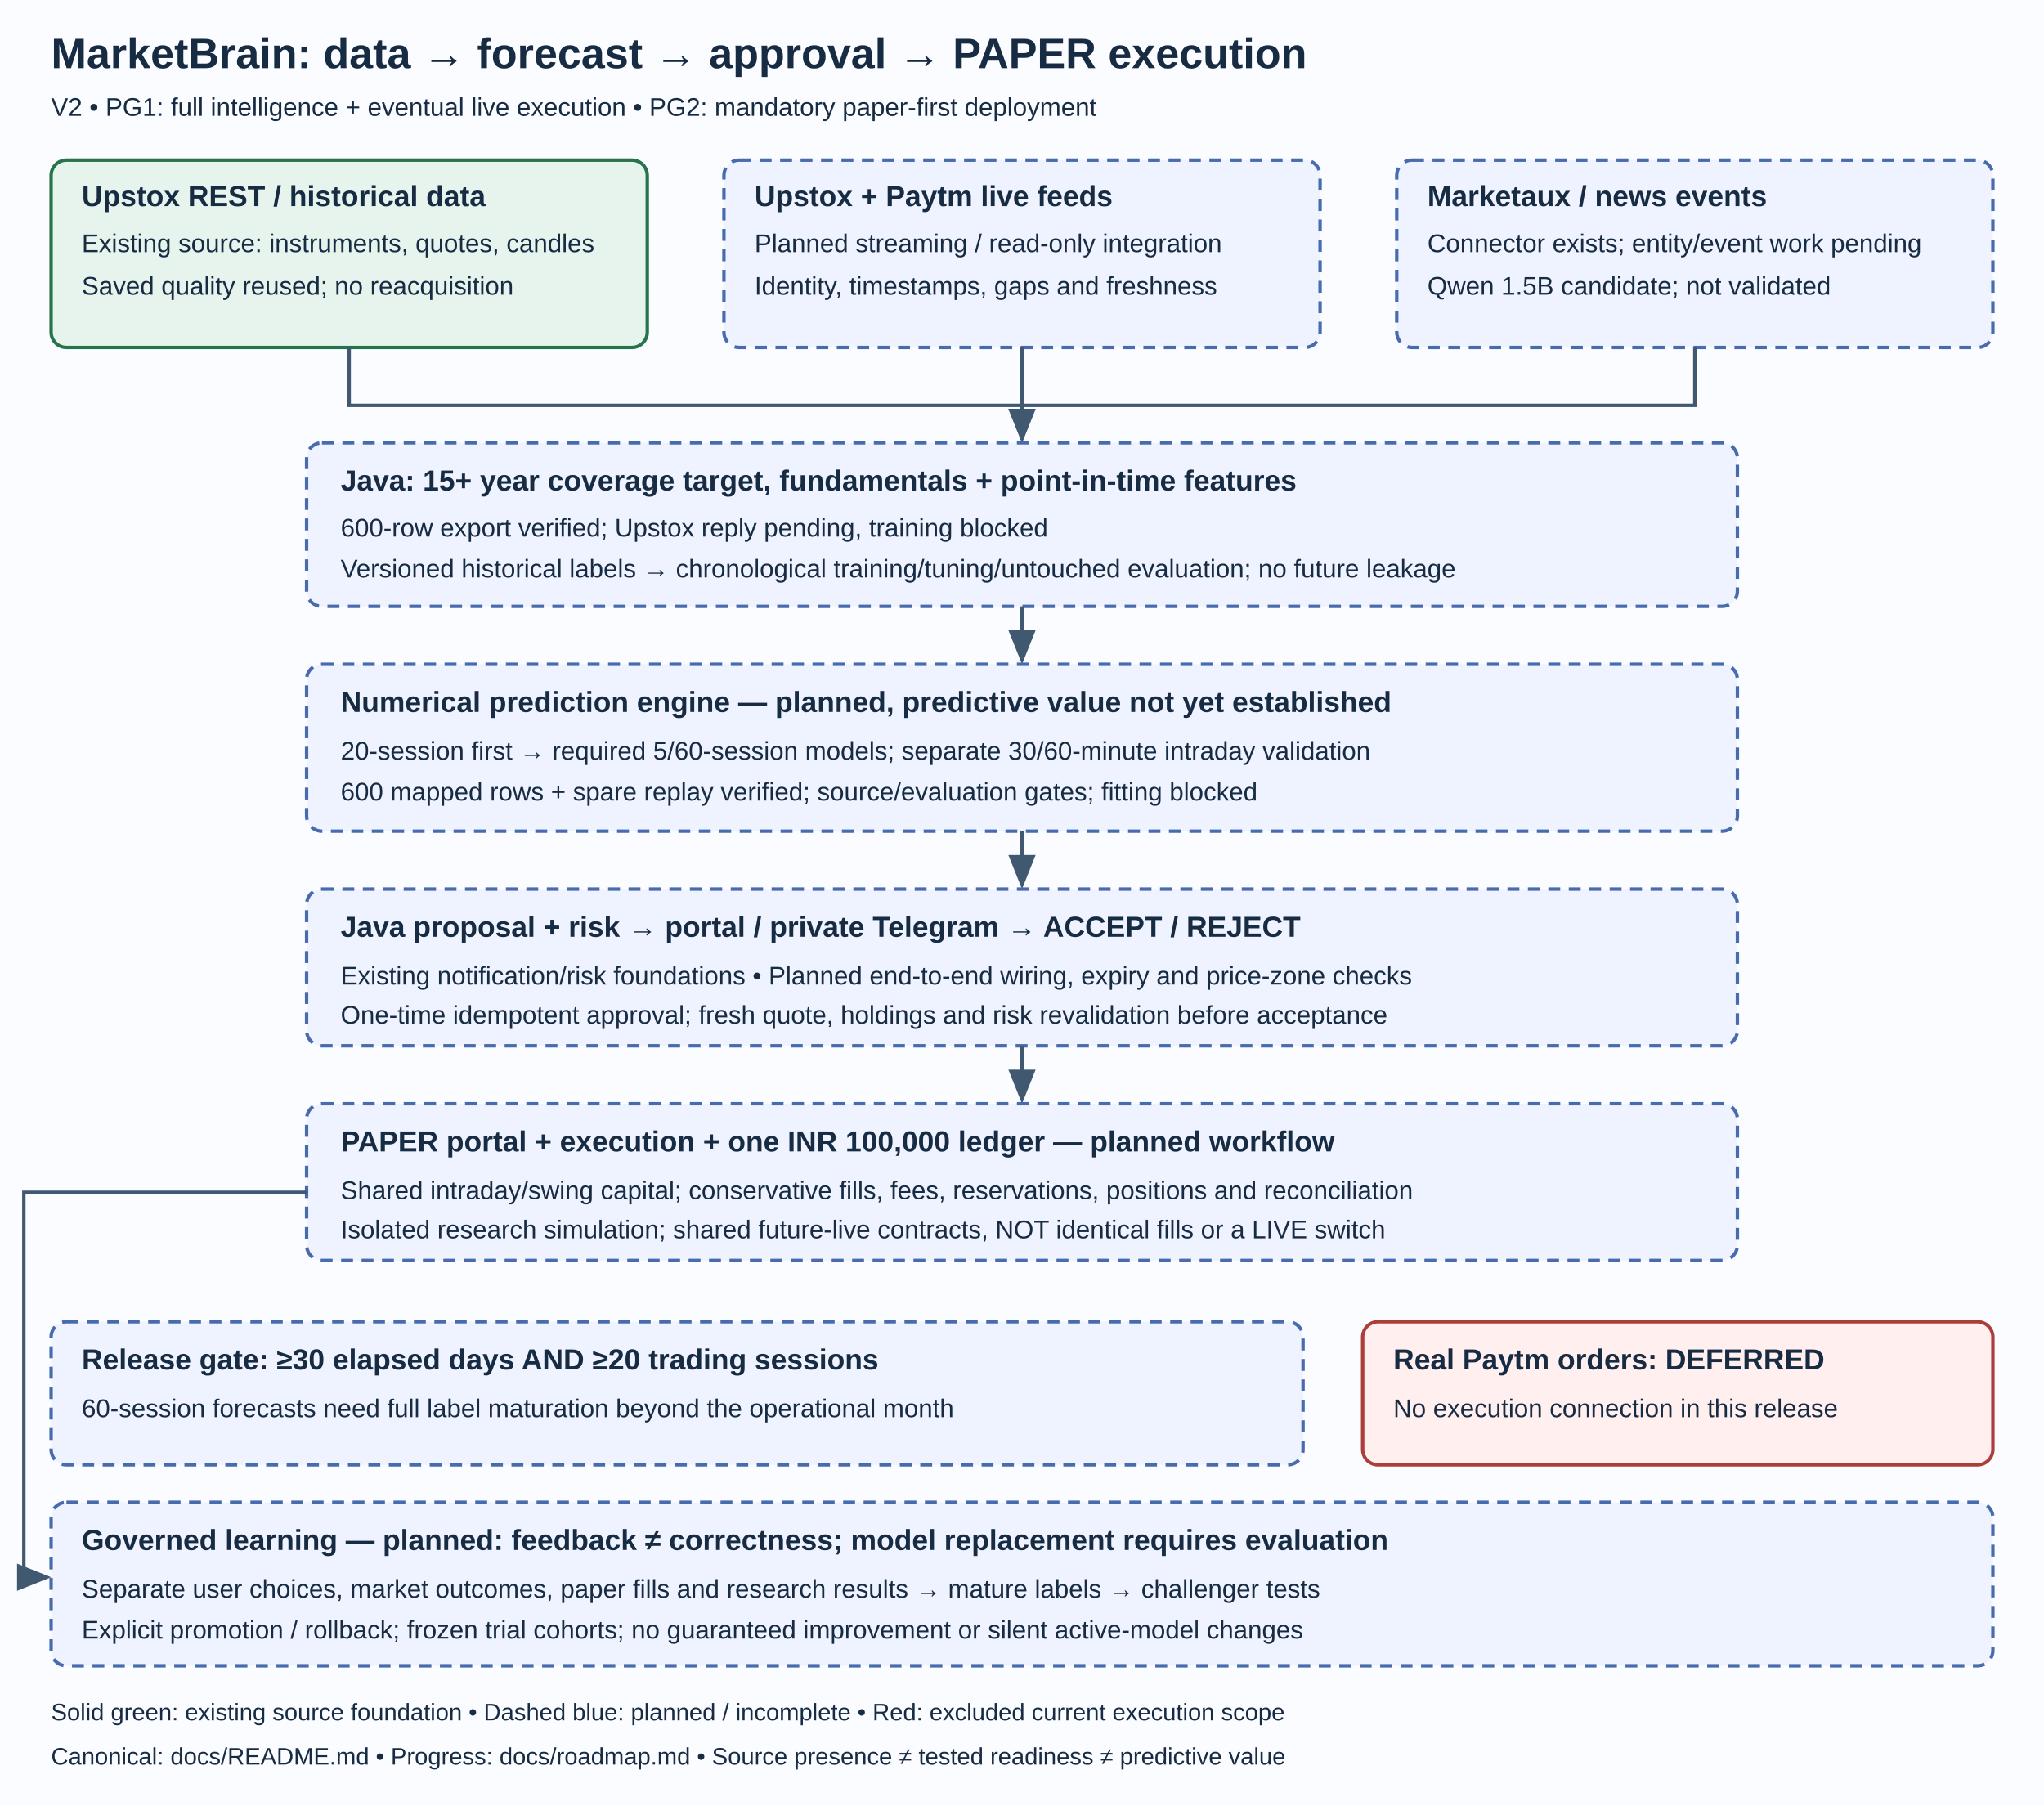
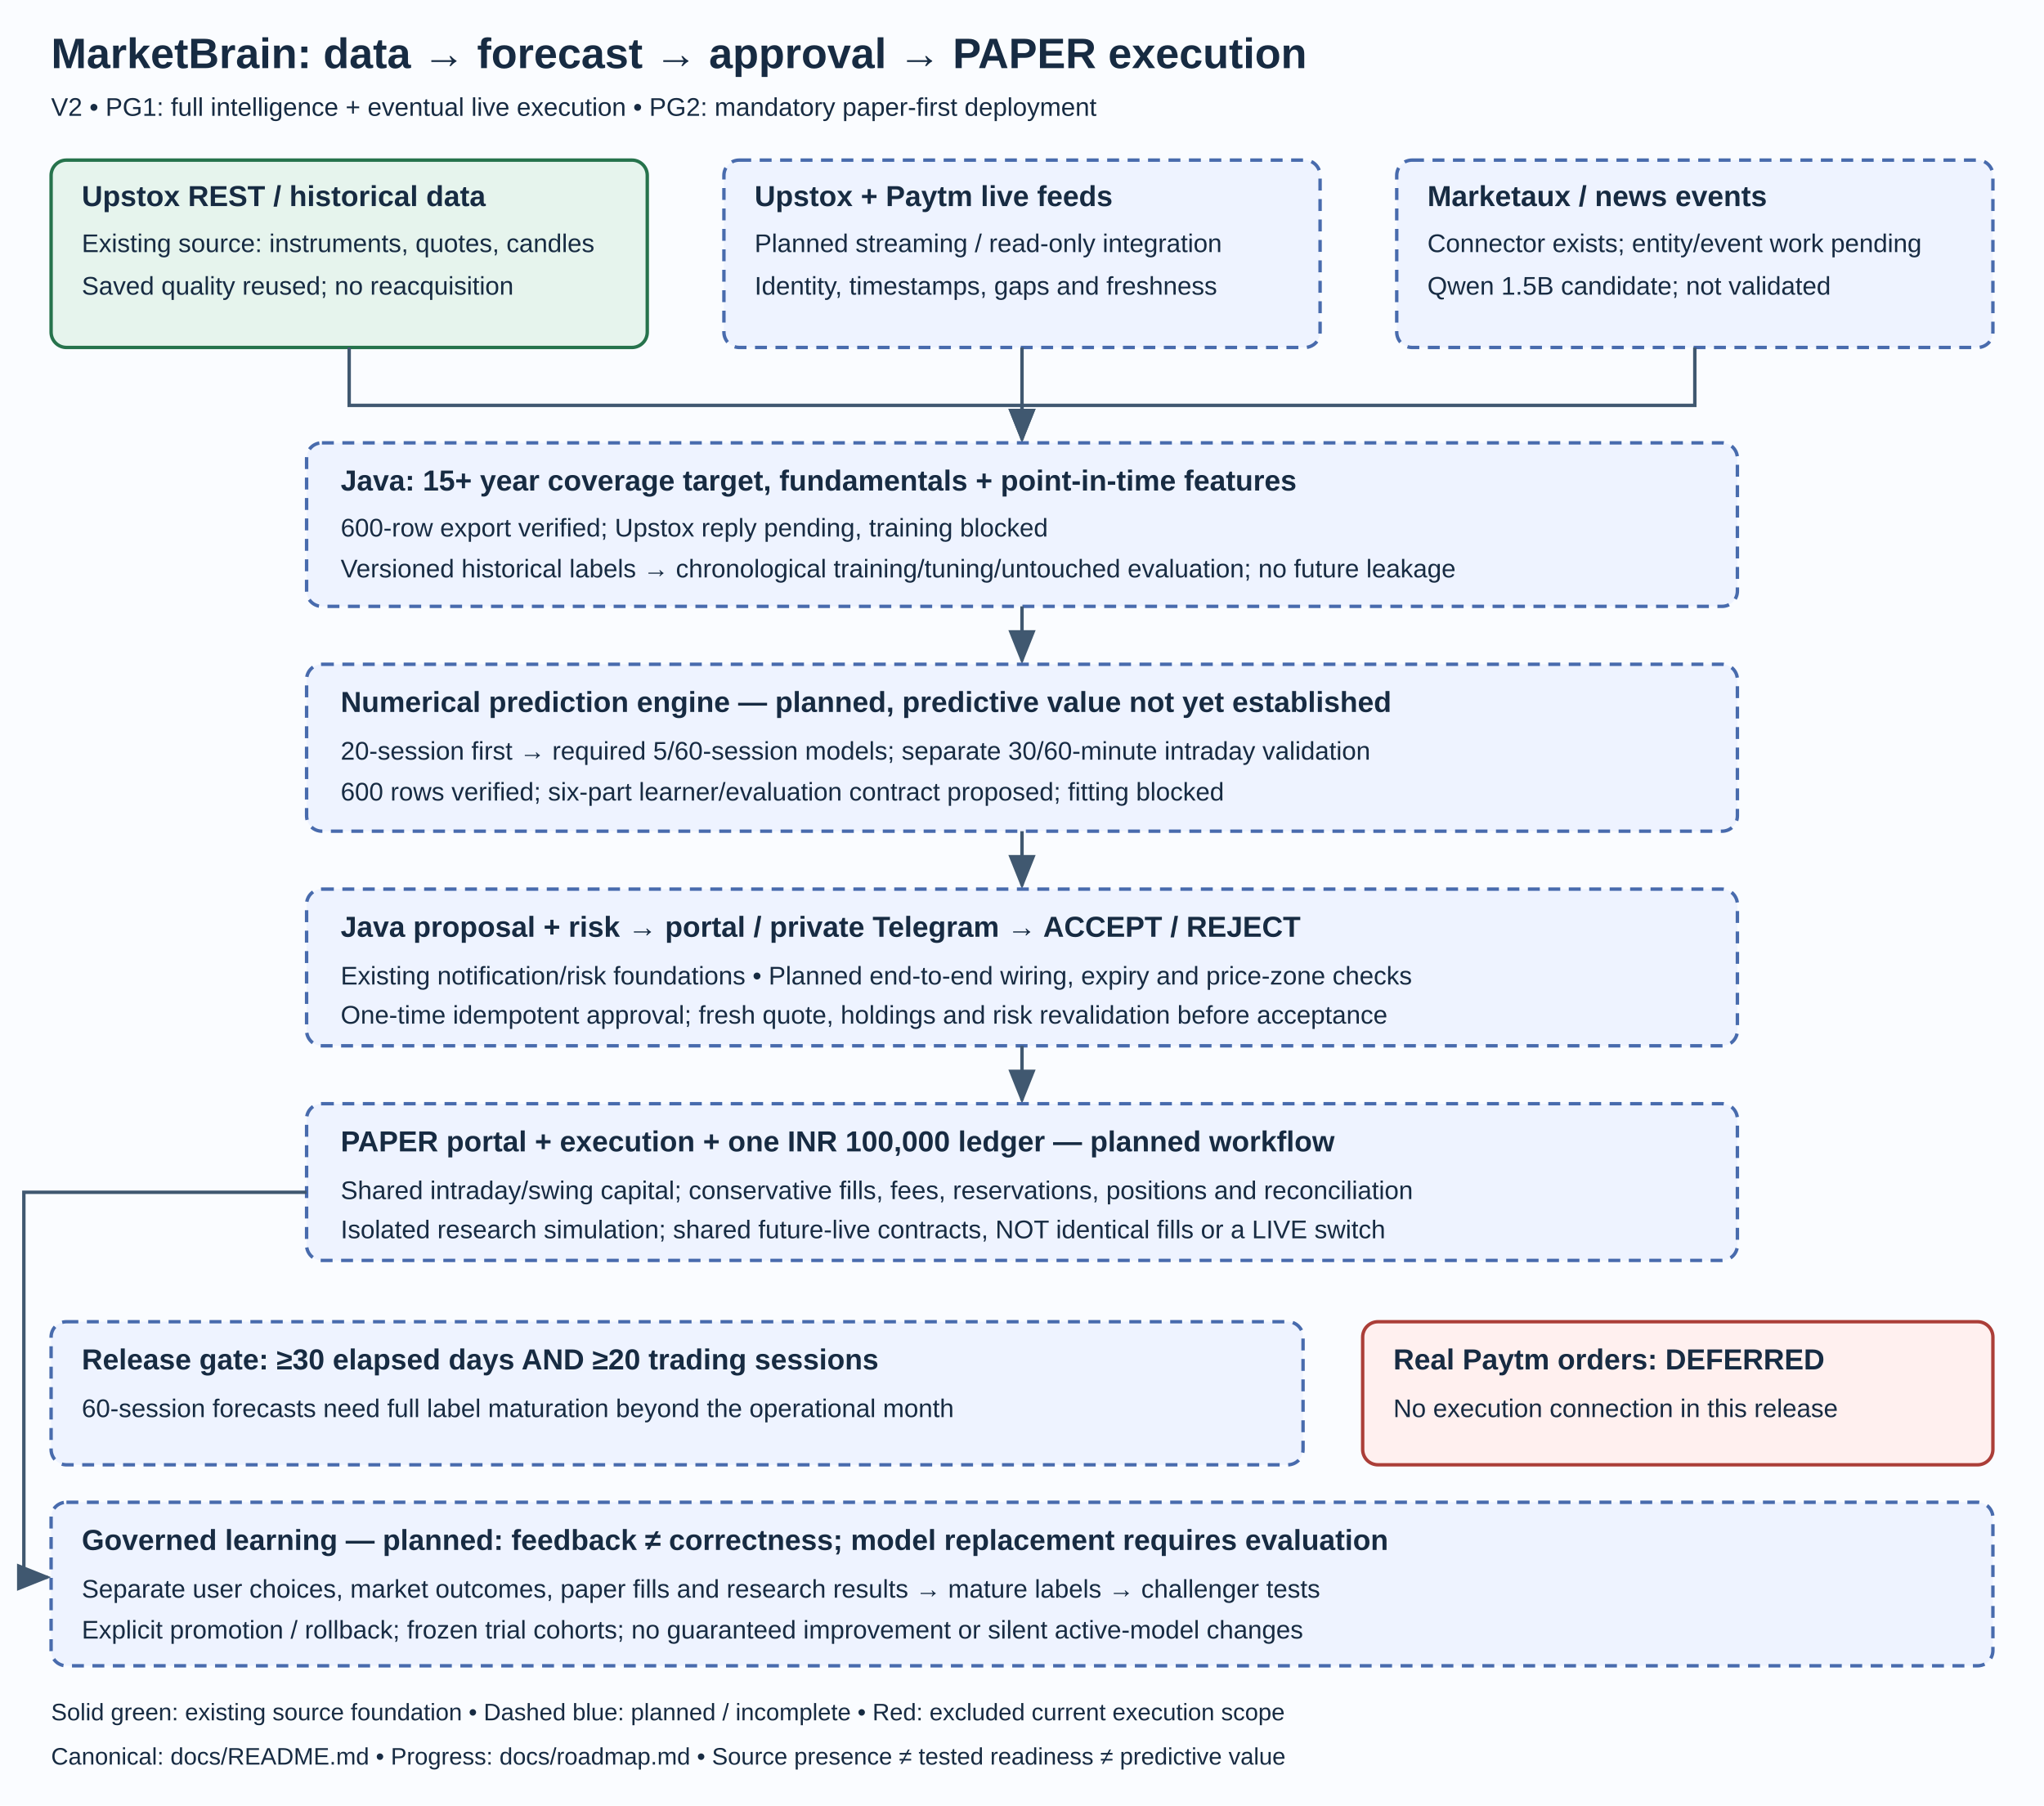
<svg xmlns="http://www.w3.org/2000/svg" width="1200" height="1060" viewBox="0 0 1200 1060" role="img" aria-labelledby="title desc">
  <defs>
    <marker id="arrow" markerWidth="10" markerHeight="8" refX="9" refY="4" orient="auto">
      <path d="M0,0 L10,4 L0,8 Z" fill="#405870" />
    </marker>
    <style>
      text { font-family: Arial, sans-serif; fill: #172b42; }
      .heading { font-size: 25px; font-weight: bold; }
      .label { font-size: 17px; font-weight: bold; }
      .body { font-size: 15px; }
      .small { font-size: 14px; }
      .existing { fill: #e6f4ed; stroke: #26734c; stroke-width: 2; }
      .planned { fill: #eef3ff; stroke: #486bad; stroke-width: 2; stroke-dasharray: 7 5; }
      .blocked { fill: #fff0ef; stroke: #ab3e38; stroke-width: 2; }
      .line { fill: none; stroke: #405870; stroke-width: 2; marker-end: url(#arrow); }
    </style>
  </defs>
  <rect width="1200" height="1060" fill="#fafcff" />
  <text x="30" y="40" class="heading">MarketBrain: data → forecast → approval → PAPER execution</text>
  <text x="30" y="68" class="body">V2 • PG1: full intelligence + eventual live execution • PG2: mandatory paper-first deployment</text>
  <rect x="30" y="94" width="350" height="110" rx="9" class="existing" />
  <text x="48" y="121" class="label">Upstox REST / historical data</text>
  <text x="48" y="148" class="body">Existing source: instruments, quotes, candles</text>
  <text x="48" y="173" class="body">Saved quality reused; no reacquisition</text>
  <rect x="425" y="94" width="350" height="110" rx="9" class="planned" />
  <text x="443" y="121" class="label">Upstox + Paytm live feeds</text>
  <text x="443" y="148" class="body">Planned streaming / read-only integration</text>
  <text x="443" y="173" class="body">Identity, timestamps, gaps and freshness</text>
  <rect x="820" y="94" width="350" height="110" rx="9" class="planned" />
  <text x="838" y="121" class="label">Marketaux / news events</text>
  <text x="838" y="148" class="body">Connector exists; entity/event work pending</text>
  <text x="838" y="173" class="body">Qwen 1.5B candidate; not validated</text>
  <path d="M205 204 V238 H600 V258" class="line" />
  <path d="M600 204 V258" class="line" />
  <path d="M995 204 V238 H600" fill="none" stroke="#405870" stroke-width="2" />
  <rect x="180" y="260" width="840" height="96" rx="9" class="planned" />
  <text x="200" y="288" class="label">Java: 15+ year coverage target, fundamentals + point-in-time features</text>
  <text x="200" y="315" class="body">600-row export verified; Upstox reply pending, training blocked</text>
  <text x="200" y="339" class="body">Versioned historical labels → chronological training/tuning/untouched evaluation; no future leakage</text>
  <path d="M600 356 V388" class="line" />
  <rect x="180" y="390" width="840" height="98" rx="9" class="planned" />
  <text x="200" y="418" class="label">Numerical prediction engine — planned, predictive value not yet established</text>
  <text x="200" y="446" class="body">20-session first → required 5/60-session models; separate 30/60-minute intraday validation</text>
-   <text x="200" y="470" class="body">600 mapped rows + spare replay verified; source/evaluation gates; fitting blocked</text>
+   <text x="200" y="470" class="body">600 rows verified; six-part learner/evaluation contract proposed; fitting blocked</text>
  <path d="M600 488 V520" class="line" />
  <rect x="180" y="522" width="840" height="92" rx="9" class="planned" />
  <text x="200" y="550" class="label">Java proposal + risk → portal / private Telegram → ACCEPT / REJECT</text>
  <text x="200" y="578" class="body">Existing notification/risk foundations • Planned end-to-end wiring, expiry and price-zone checks</text>
  <text x="200" y="601" class="body">One-time idempotent approval; fresh quote, holdings and risk revalidation before acceptance</text>
  <path d="M600 614 V646" class="line" />
  <rect x="180" y="648" width="840" height="92" rx="9" class="planned" />
  <text x="200" y="676" class="label">PAPER portal + execution + one INR 100,000 ledger — planned workflow</text>
  <text x="200" y="704" class="body">Shared intraday/swing capital; conservative fills, fees, reservations, positions and reconciliation</text>
  <text x="200" y="727" class="body">Isolated research simulation; shared future-live contracts, NOT identical fills or a LIVE switch</text>
  <rect x="30" y="776" width="735" height="84" rx="9" class="planned" />
  <text x="48" y="804" class="label">Release gate: ≥30 elapsed days AND ≥20 trading sessions</text>
  <text x="48" y="832" class="body">60-session forecasts need full label maturation beyond the operational month</text>
  <rect x="800" y="776" width="370" height="84" rx="9" class="blocked" />
  <text x="818" y="804" class="label">Real Paytm orders: DEFERRED</text>
  <text x="818" y="832" class="body">No execution connection in this release</text>
  <path d="M180 700 H14 V926 H28" class="line" />
  <rect x="30" y="882" width="1140" height="96" rx="9" class="planned" />
  <text x="48" y="910" class="label">Governed learning — planned: feedback ≠ correctness; model replacement requires evaluation</text>
  <text x="48" y="938" class="body">Separate user choices, market outcomes, paper fills and research results → mature labels → challenger tests</text>
  <text x="48" y="962" class="body">Explicit promotion / rollback; frozen trial cohorts; no guaranteed improvement or silent active-model changes</text>
  <text x="30" y="1010" class="small">Solid green: existing source foundation • Dashed blue: planned / incomplete • Red: excluded current execution scope</text>
  <text x="30" y="1036" class="small">Canonical: docs/README.md • Progress: docs/roadmap.md • Source presence ≠ tested readiness ≠ predictive value</text>
</svg>
